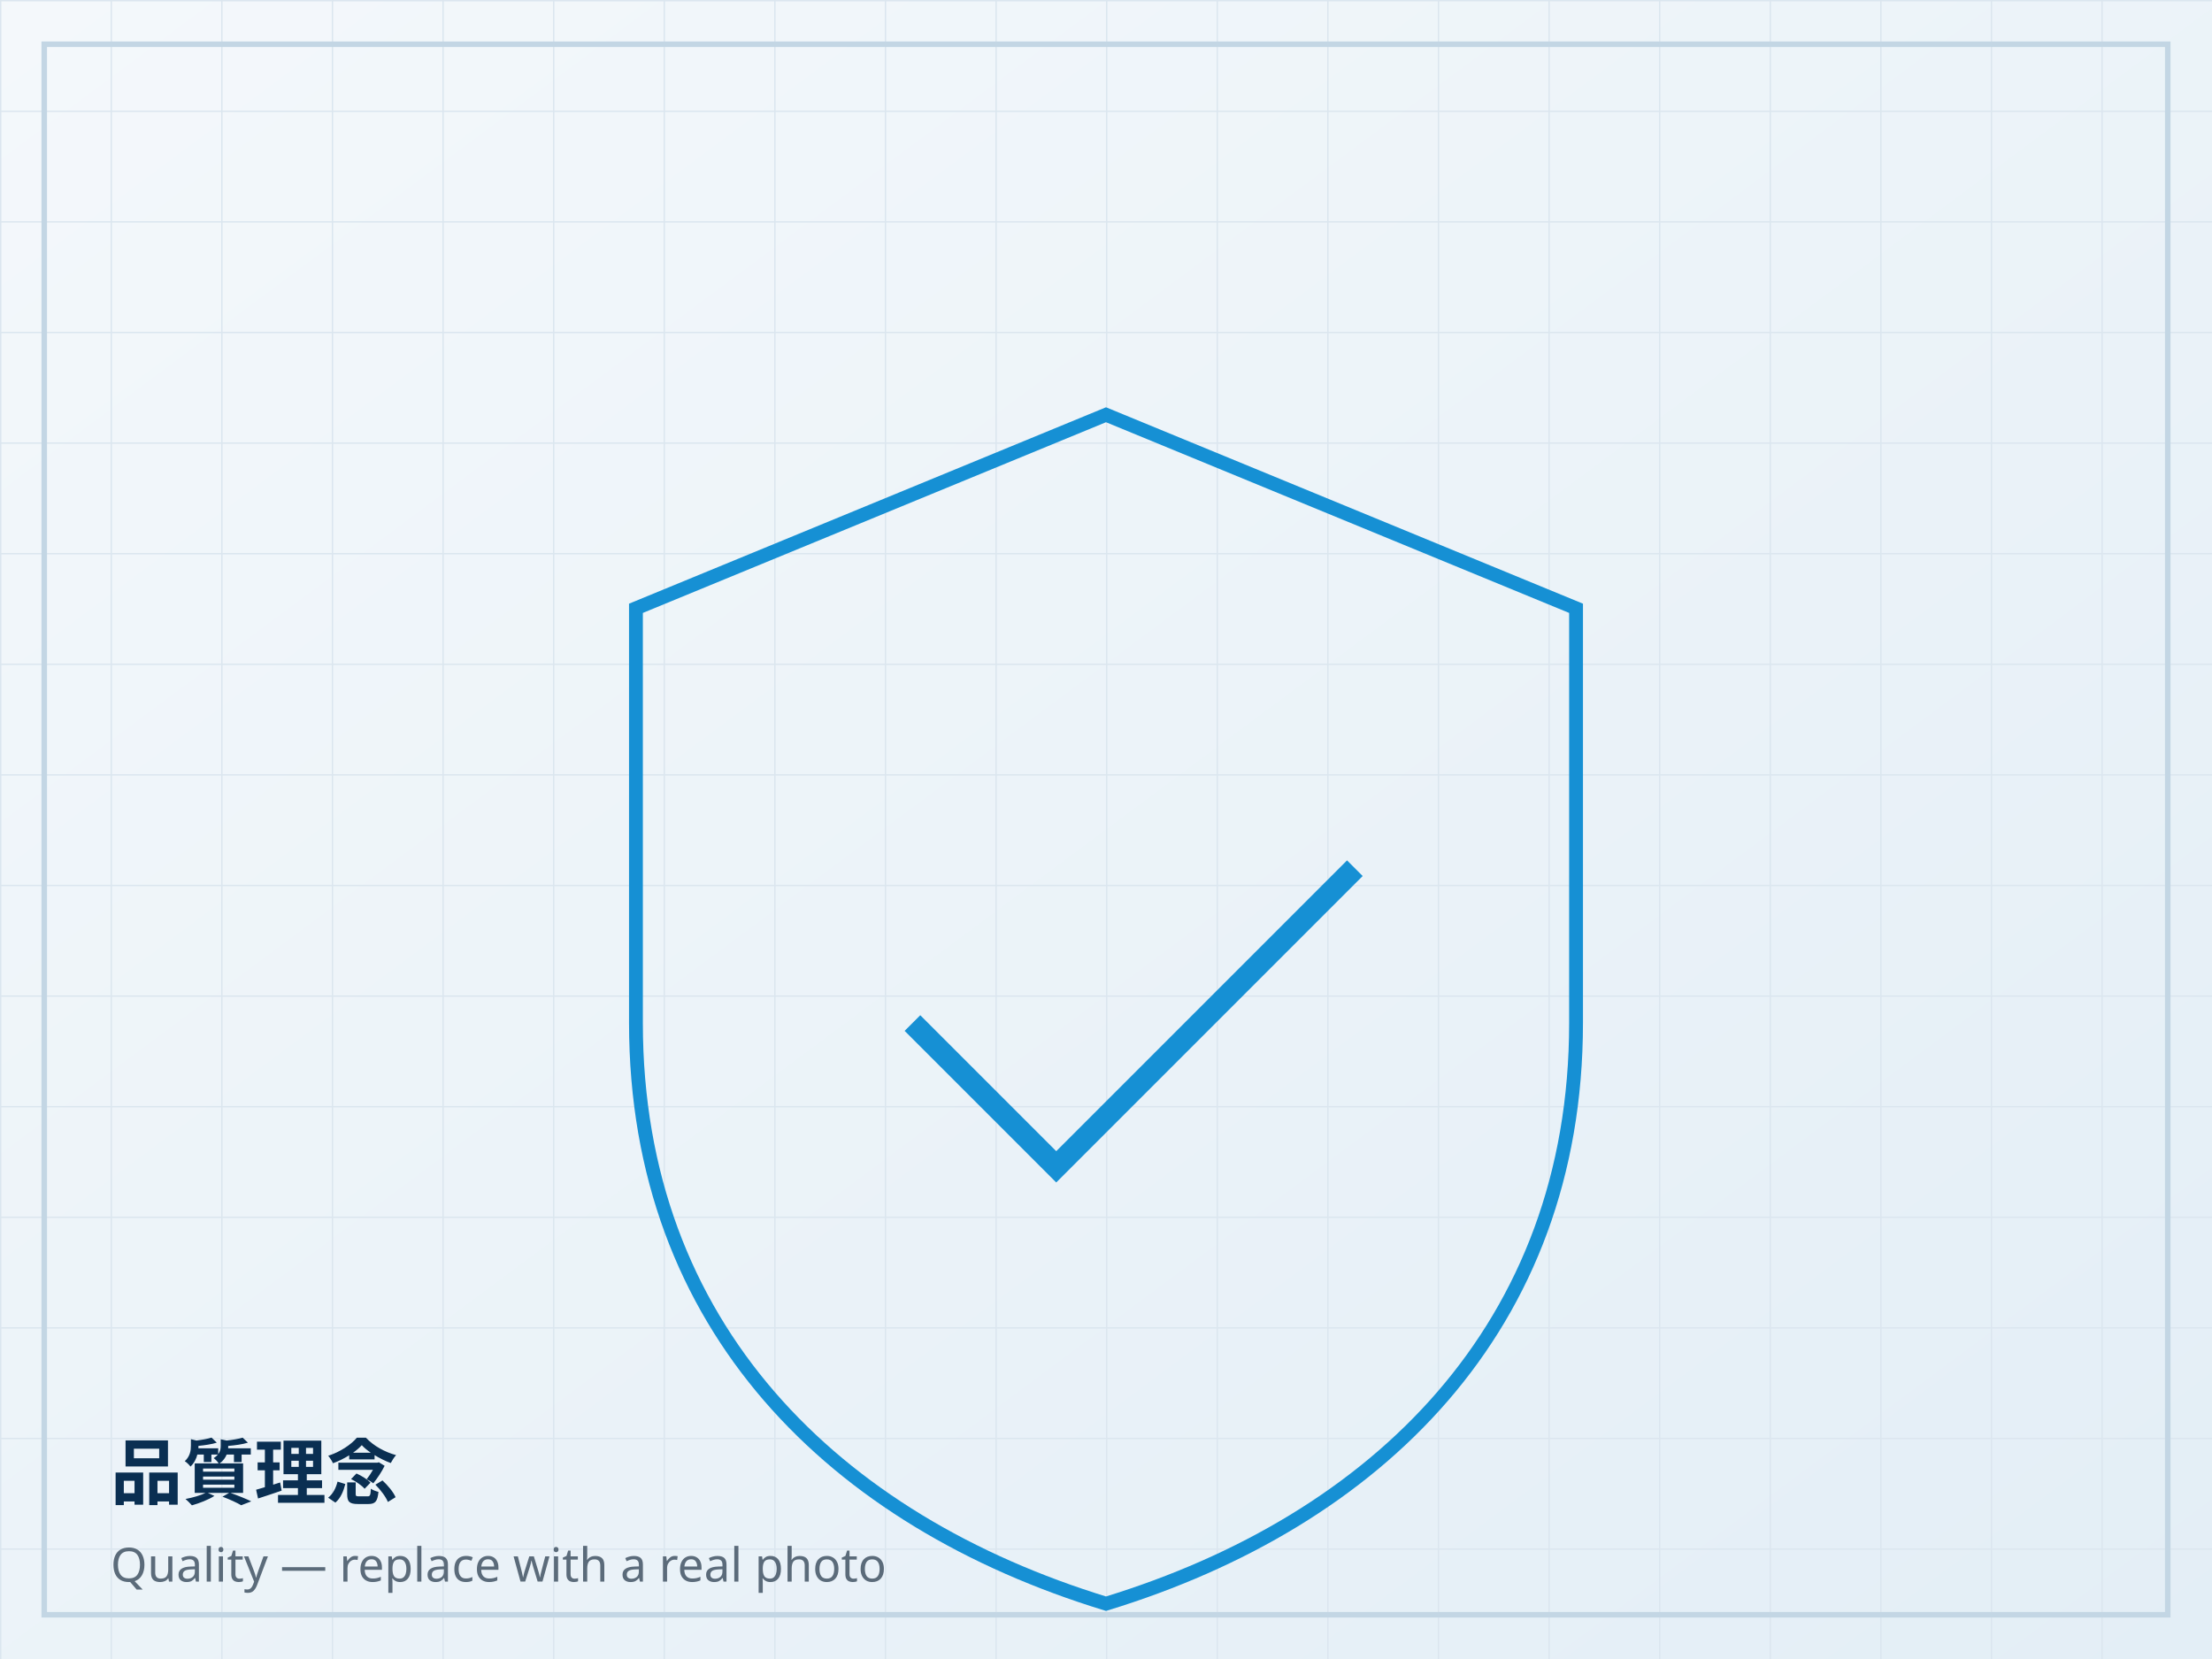
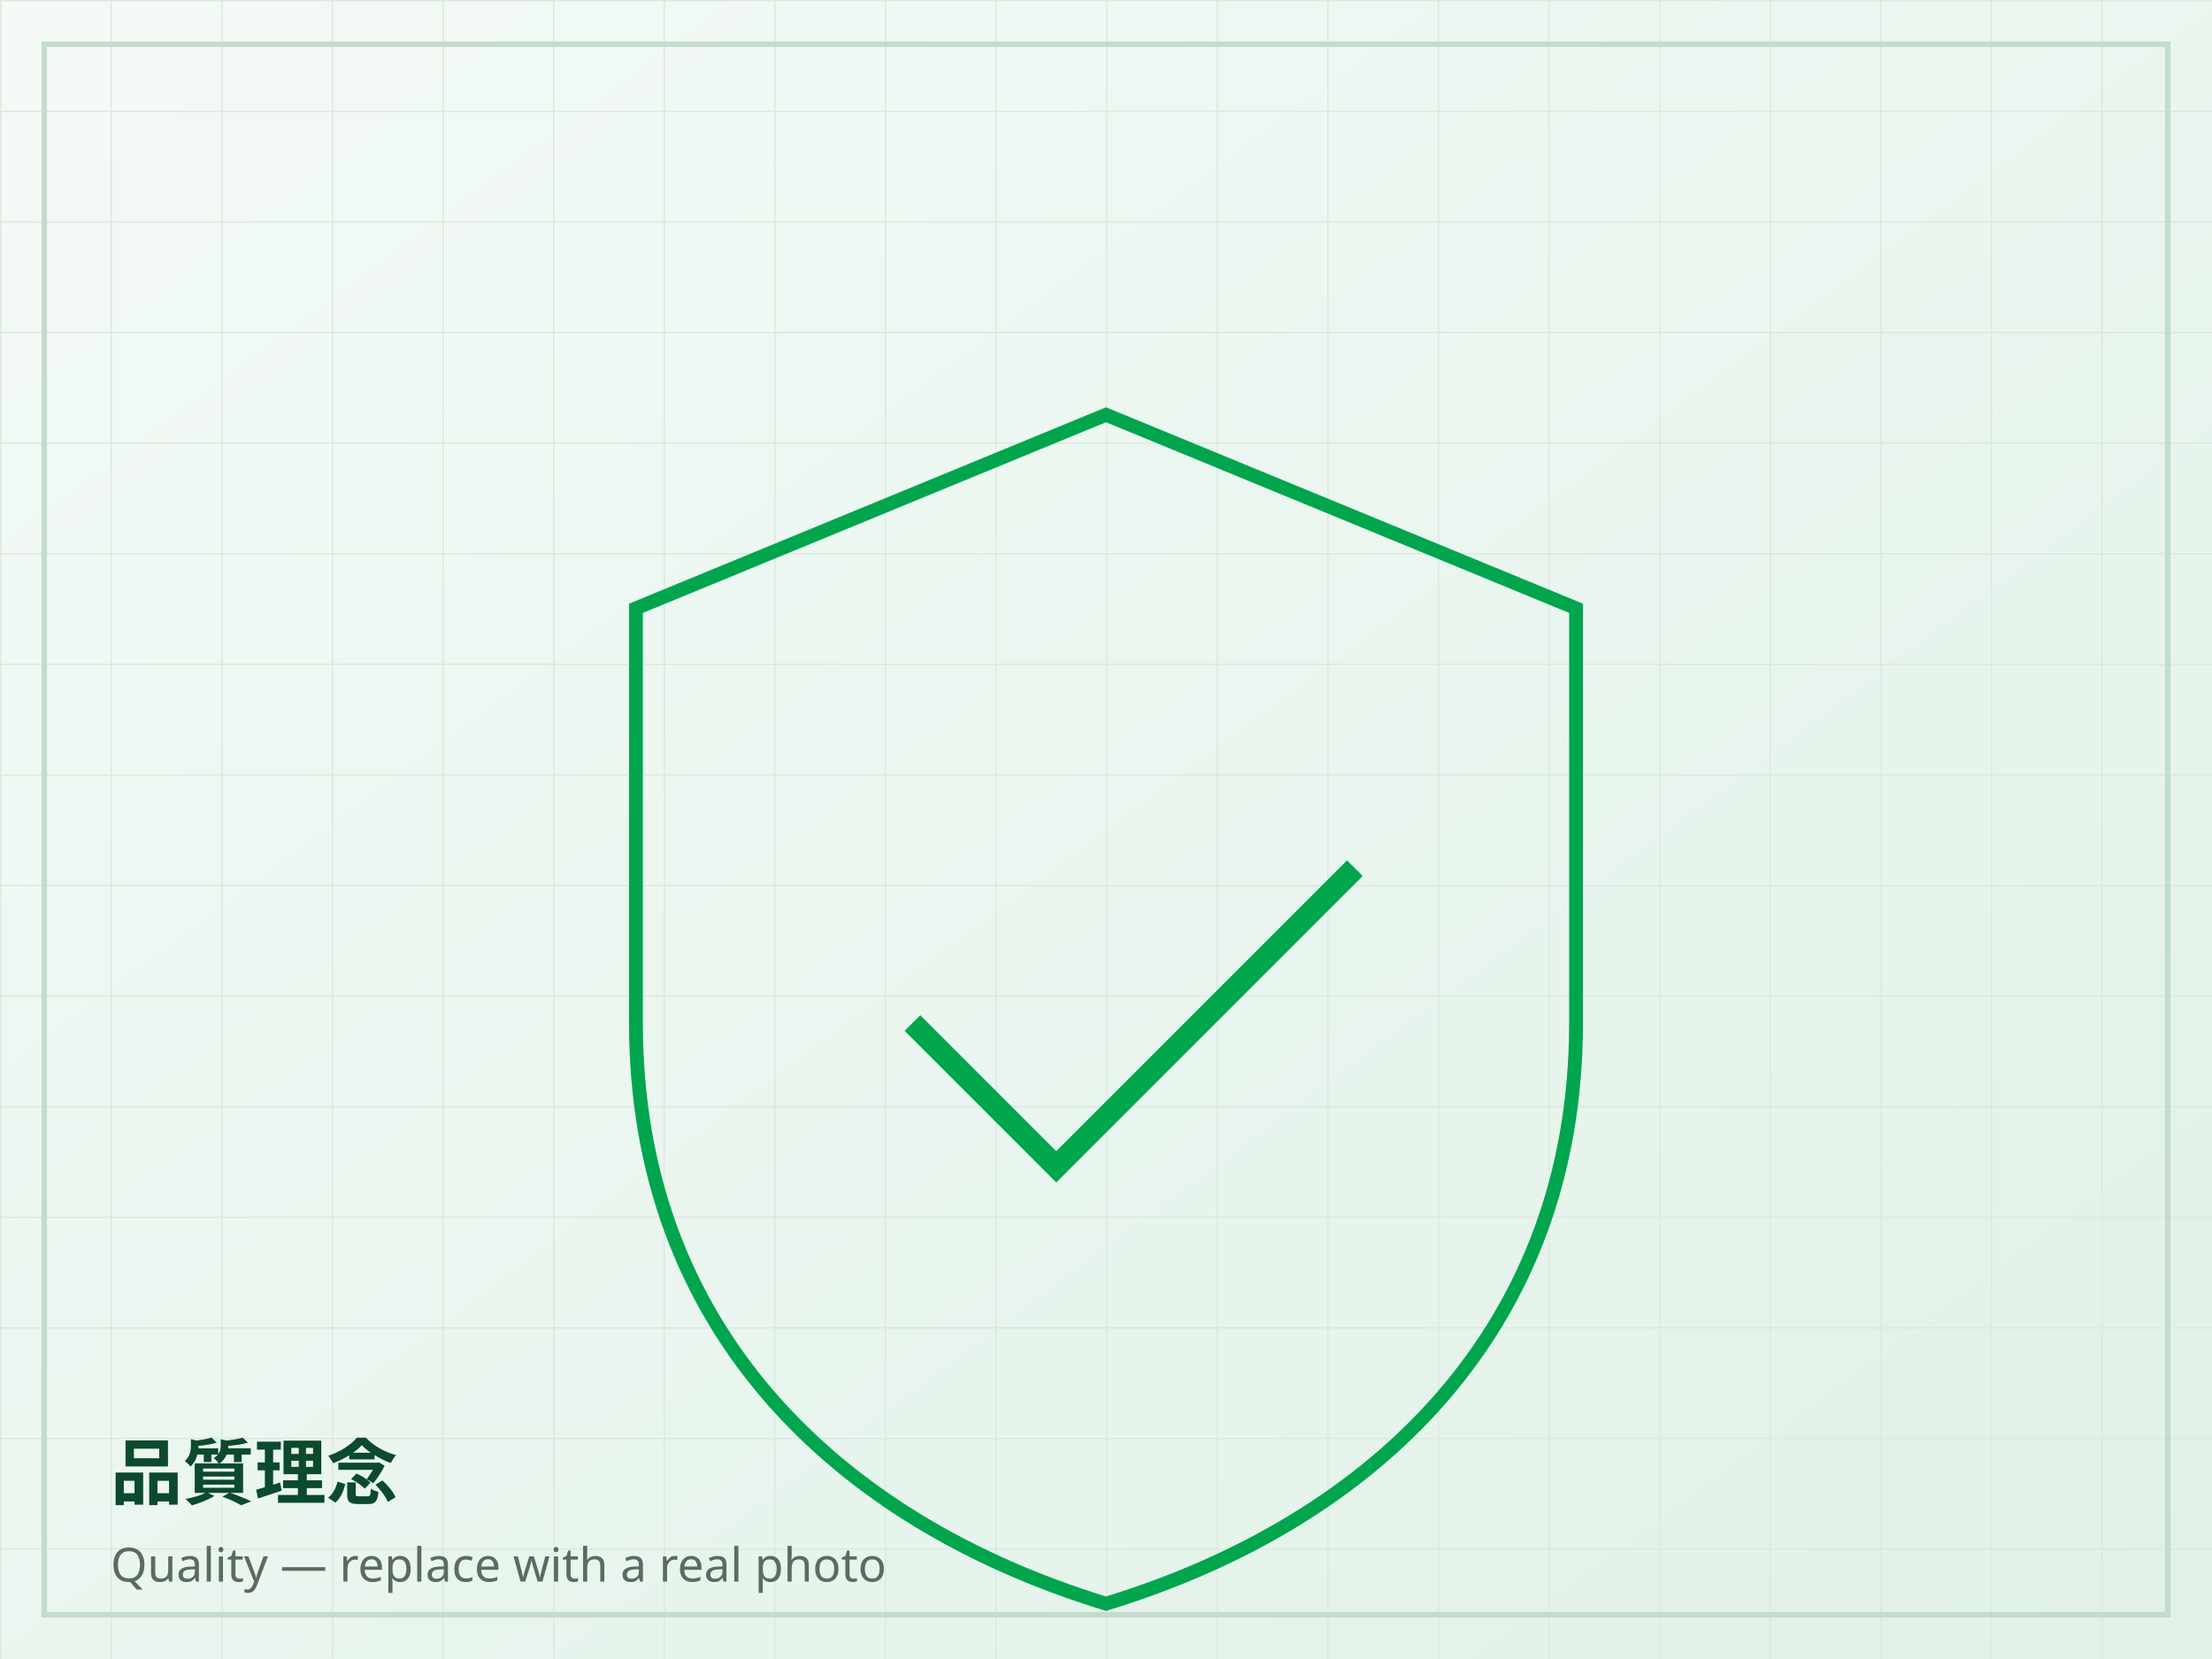
<svg xmlns="http://www.w3.org/2000/svg" viewBox="0 0 800 600" width="800" height="600" role="img" aria-label="品質理念">
  <defs>
    <pattern id="grid" width="40" height="40" patternUnits="userSpaceOnUse">
-       <path d="M40 0H0v40" fill="none" stroke="#dbe6ef" stroke-width="1" />
+       <path d="M40 0H0v40" fill="none" stroke="#dbe9e0" stroke-width="1" />
    </pattern>
    <linearGradient id="bg" x1="0" y1="0" x2="1" y2="1">
-       <stop offset="0" stop-color="#f4f8fb" />
-       <stop offset="1" stop-color="#e3eef6" />
+       <stop offset="0" stop-color="#f4faf6" />
+       <stop offset="1" stop-color="#e0f1e7" />
    </linearGradient>
  </defs>
  <rect width="800" height="600" fill="url(#bg)" />
  <rect width="800" height="600" fill="url(#grid)" />
-   <rect x="16" y="16" width="768" height="568" fill="none" stroke="#c3d6e4" stroke-width="2" />
-   <g fill="none" stroke="#1690d4" stroke-width="5">
+   <rect x="16" y="16" width="768" height="568" fill="none" stroke="#c4dccd" stroke-width="2" />
+   <g fill="none" stroke="#00a54e" stroke-width="5">
    <path d="M400 150l170 70v150c0 110-72 180-170 210-98-30-170-100-170-210V220z" />
    <path d="M330 370l52 52 108-108" stroke-width="8" />
  </g>
-   <text x="40" y="542" font-family="Segoe UI, Noto Sans TC, sans-serif" font-size="26" font-weight="700" fill="#0a2f52">品質理念</text>
-   <text x="40" y="572" font-family="Segoe UI, sans-serif" font-size="17" fill="#5b6b7a">Quality — replace with a real photo</text>
+   <text x="40" y="542" font-family="Segoe UI, Noto Sans TC, sans-serif" font-size="26" font-weight="700" fill="#0b4a2c">品質理念</text>
+   <text x="40" y="572" font-family="Segoe UI, sans-serif" font-size="17" fill="#5a6b61">Quality — replace with a real photo</text>
</svg>
